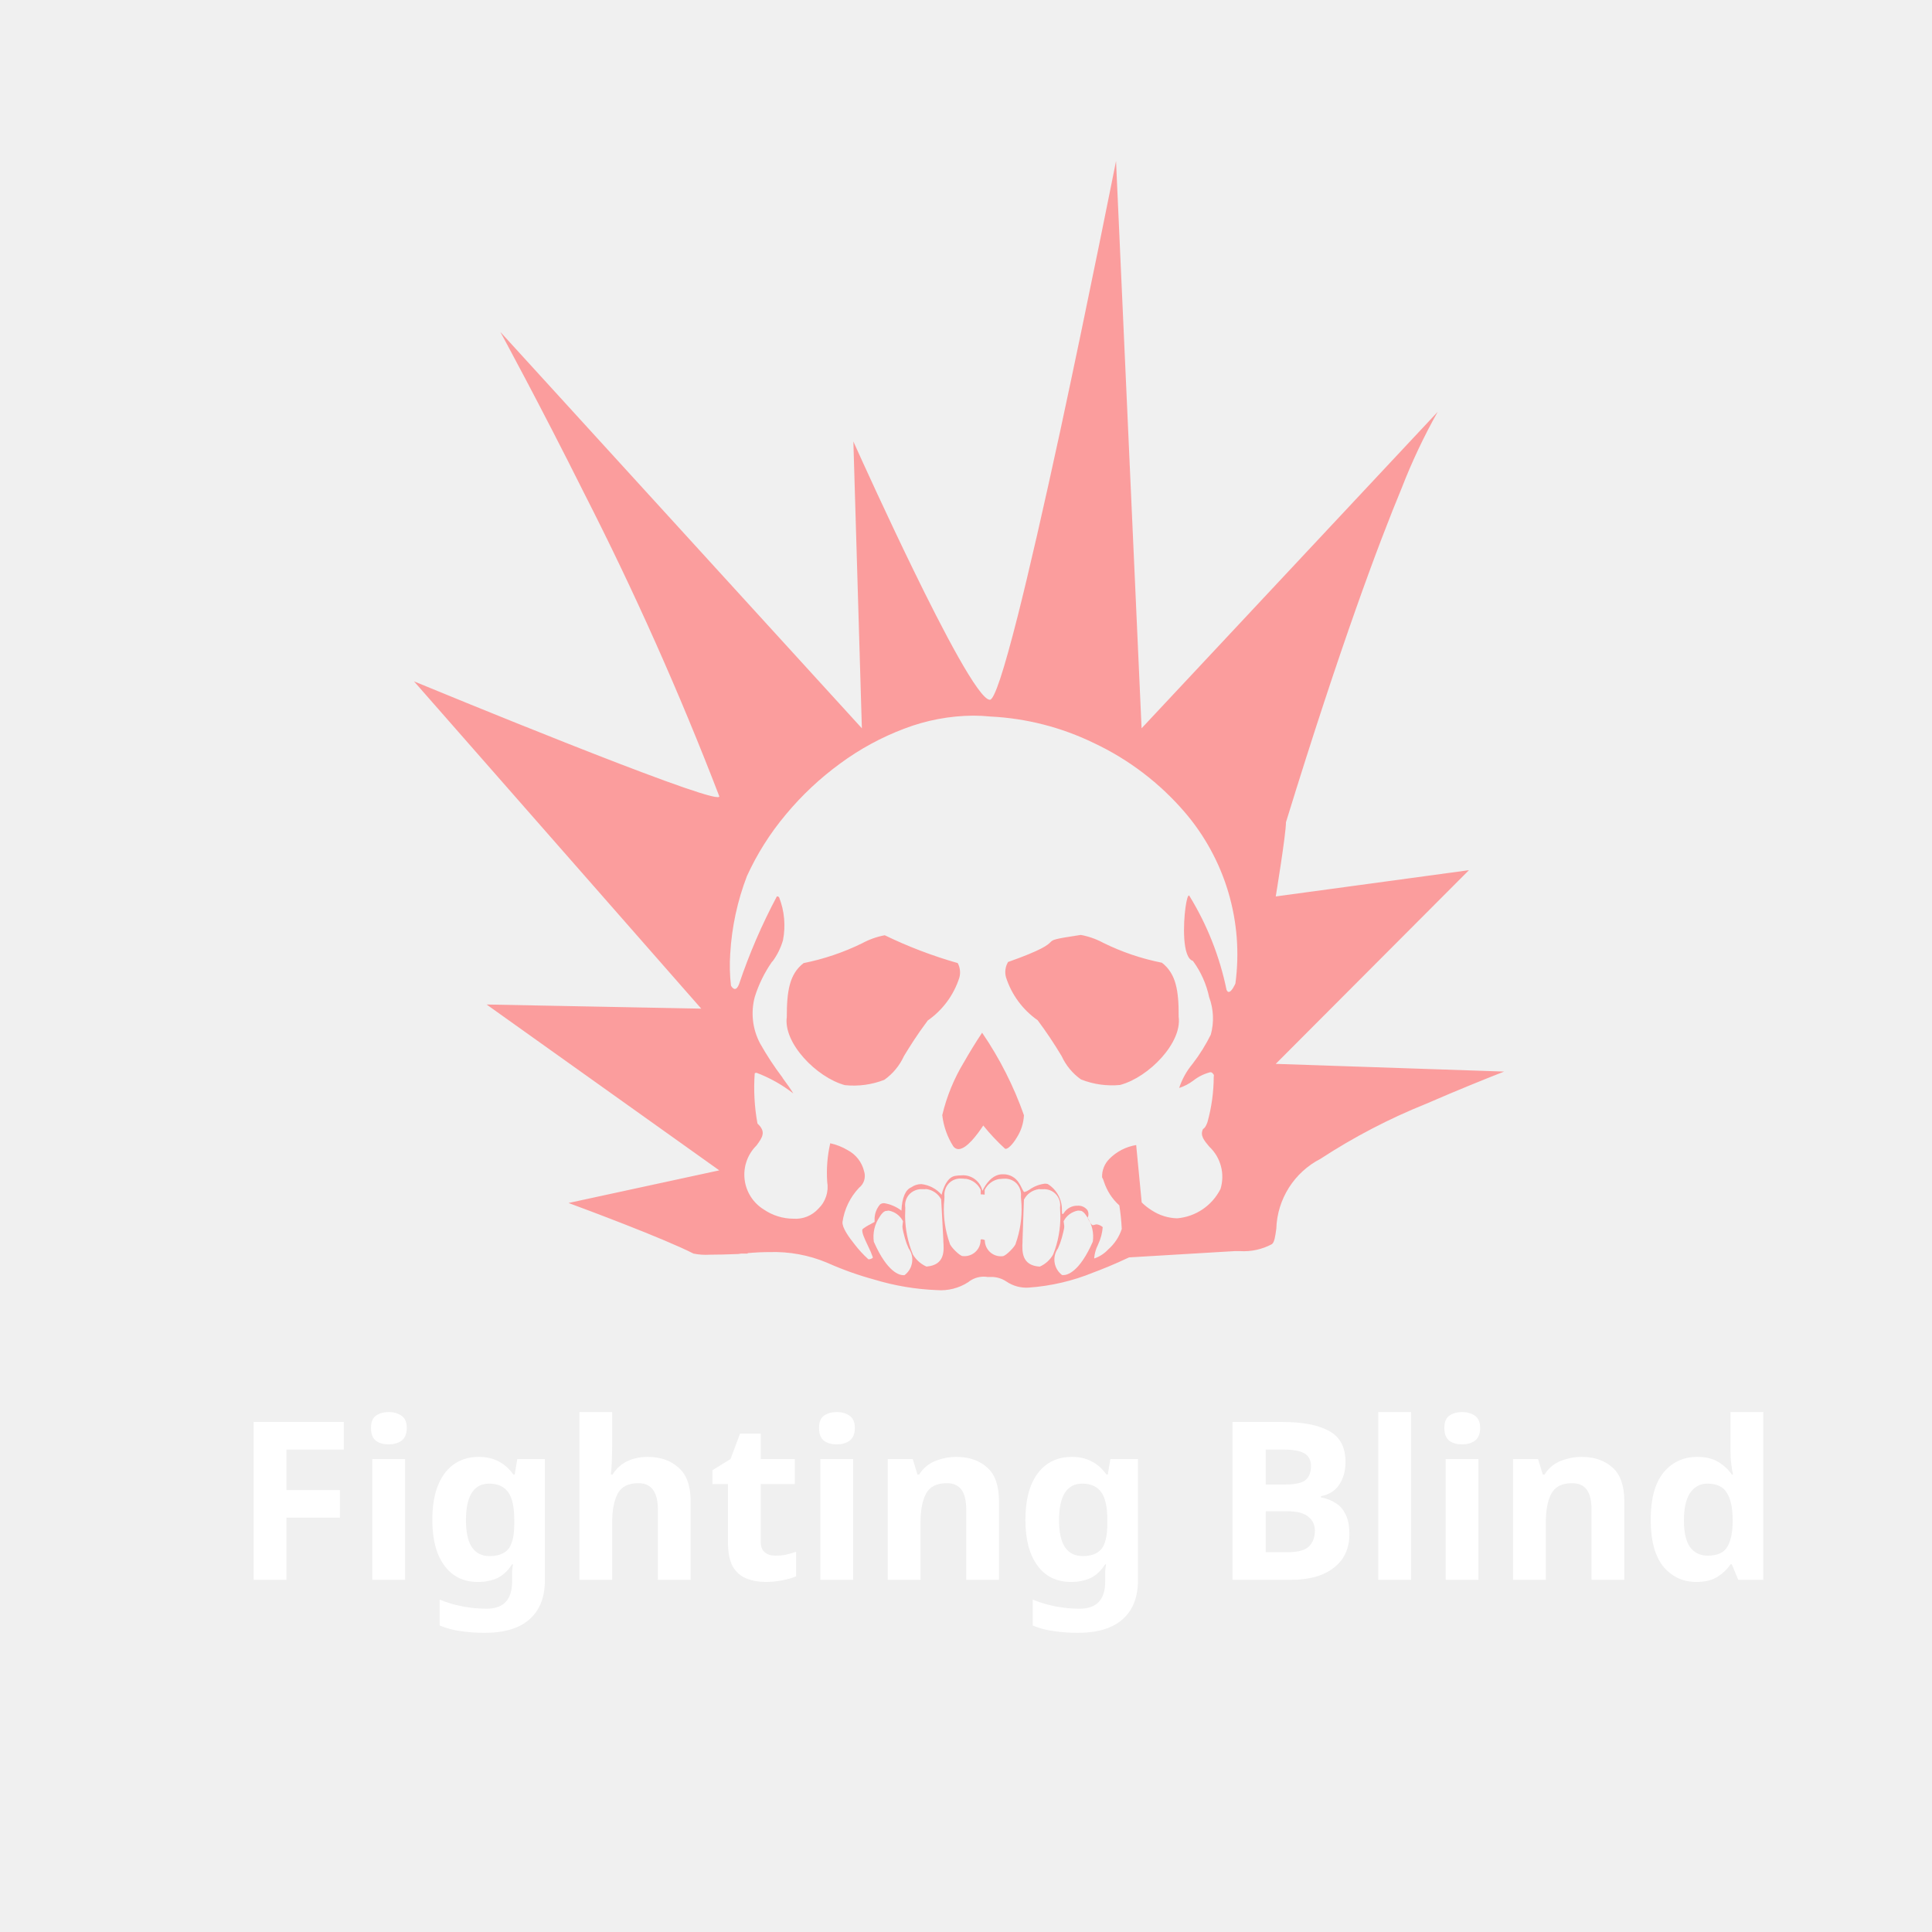
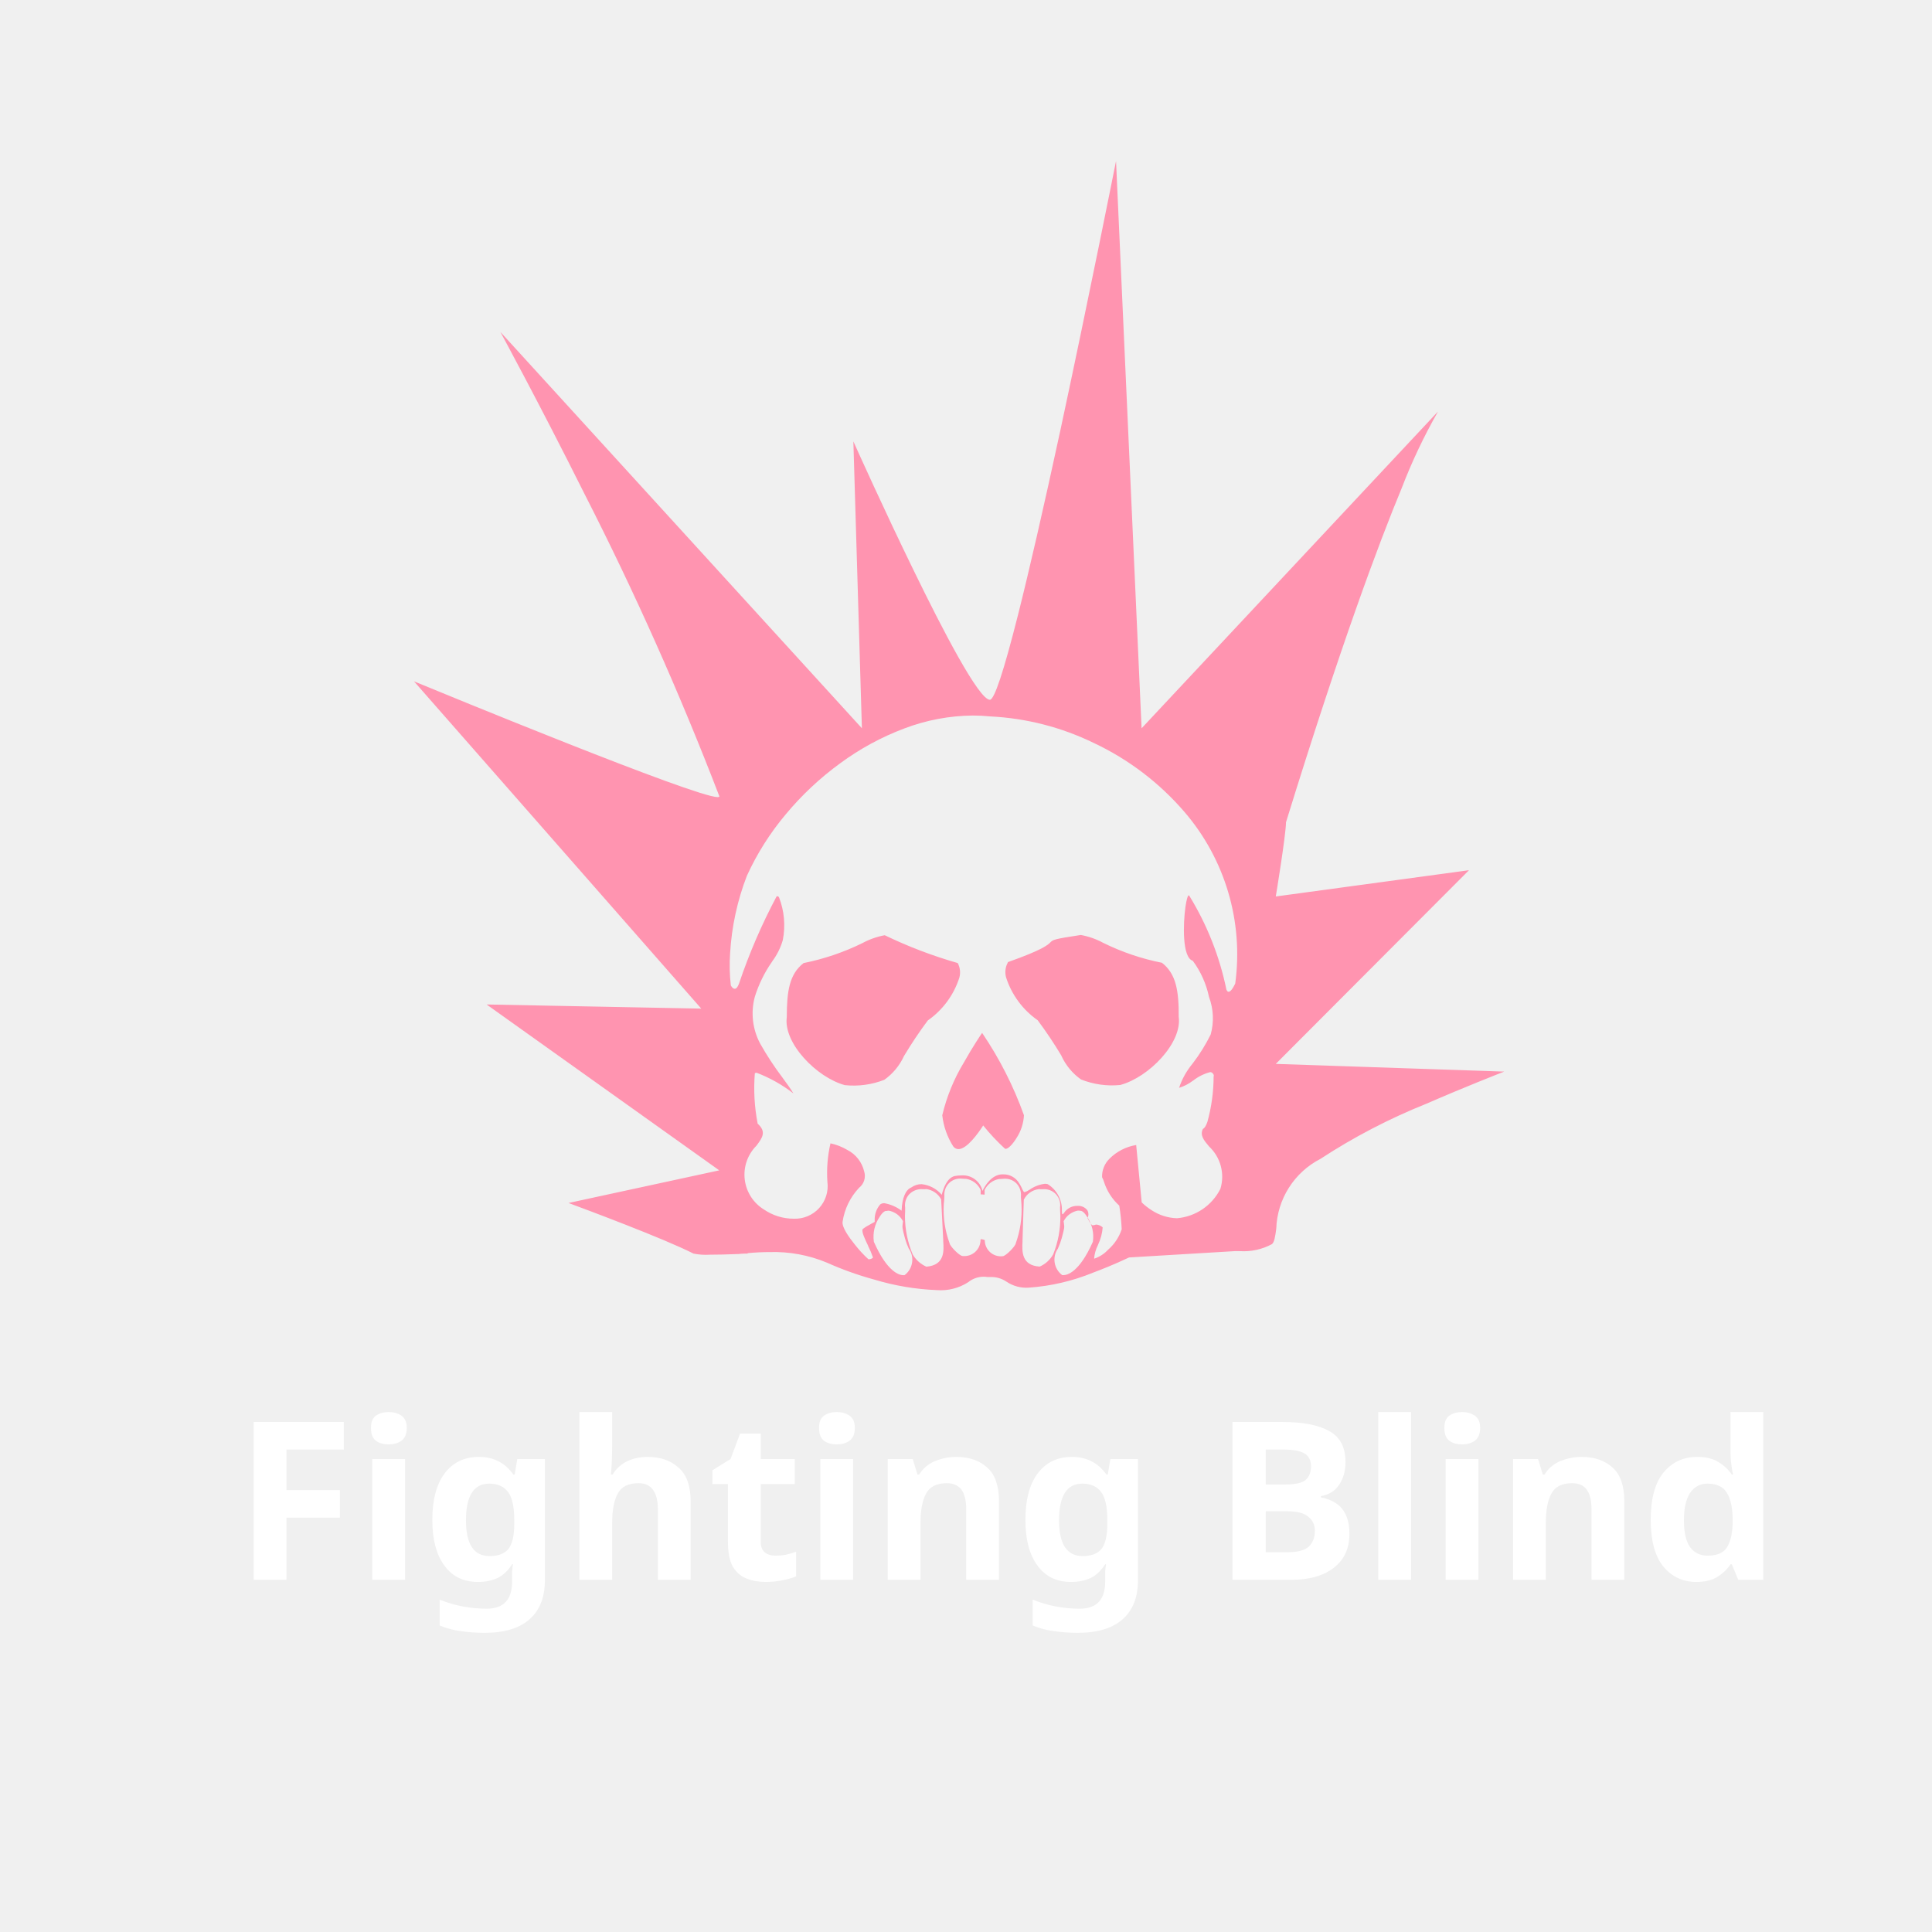
- <svg xmlns="http://www.w3.org/2000/svg" id="Component_235_1" data-name="Component 235 – 1" width="70" height="70" viewBox="0 0 70 70">
-   <path id="Subtraction_489" data-name="Subtraction 489" d="M18.942,40.908a9.038,9.038,0,0,1-2.271-.383,11.739,11.739,0,0,1-1.713-.613,4.992,4.992,0,0,0-2.068-.382c-.249,0-.527.013-.8.038v.017h-.029l-.05,0-.042,0-.116,0a.73.73,0,0,0-.095.014V39.6c-.425.017-.777.025-1.044.025a2.245,2.245,0,0,1-.587-.04c-1.075-.549-3.943-1.618-4.508-1.826L5.6,37.751l5.46-1.182L2.63,30.56l7.777.15L0,18.852l.022.009c1.038.428,10.163,4.186,10.98,4.186a.078.078,0,0,0,.057-.015.021.021,0,0,0,0-.021A114.925,114.925,0,0,0,6.168,12.041C4.532,8.766,3.14,6.213,3.127,6.19l13.1,14.362-.308-10.394.006.016c.34.755,1.234,2.722,2.181,4.664,1.039,2.135,2.361,4.681,2.759,4.681.161,0,.5-1.026,1.013-3.05.411-1.631.929-3.889,1.54-6.71C24.448,4.972,25.429.036,25.436,0l.926,20.552L37.09,9.087a21.478,21.478,0,0,0-1.307,2.769c-.817,1.968-2.207,5.665-4.19,12.1,0,.442-.367,2.669-.37,2.689l7-.952-7,7.018,8.275.279-.02.008c-.539.211-1.618.642-2.794,1.154a22.013,22.013,0,0,0-3.841,2,2.951,2.951,0,0,0-1.6,2.533c-.039.282-.067.486-.158.557a2.148,2.148,0,0,1-1.157.253c-.1,0-.173,0-.192,0l-3.826.228-.022.009c-.522.247-.98.429-1.273.538a7.582,7.582,0,0,1-2.337.547,1.285,1.285,0,0,1-.813-.219.977.977,0,0,0-.589-.166,1.049,1.049,0,0,0-.105,0,.6.6,0,0,0-.129-.011.89.89,0,0,0-.562.2A1.829,1.829,0,0,1,18.942,40.908Zm5.112-2.881a.728.728,0,0,0-.517.386l.008.055c.026.173.026.173-.077.558a2.37,2.37,0,0,1-.136.371.7.7,0,0,0,.152.967.181.181,0,0,0,.046,0c.125,0,.571-.087,1.064-1.21a1.27,1.27,0,0,0-.208-.9c-.121-.2-.209-.221-.242-.221a.056.056,0,0,0-.015,0A.239.239,0,0,0,24.054,38.027Zm-6.943.011c-.032,0-.121.021-.242.219a1.273,1.273,0,0,0-.208.9c.493,1.122.939,1.21,1.064,1.21a.181.181,0,0,0,.046,0,.7.7,0,0,0,.152-.969,2.453,2.453,0,0,1-.136-.368c-.1-.386-.1-.386-.077-.56l.008-.057a.727.727,0,0,0-.517-.385.237.237,0,0,0-.074.012Zm1.317-.787a.611.611,0,0,0-.494.2.589.589,0,0,0-.135.464c0,.08,0,.179-.006.307a3.755,3.755,0,0,0,.283,1.395,1.085,1.085,0,0,0,.491.438c.674-.054.637-.575.612-.92l0-.049L19.1,37.62a.717.717,0,0,0-.537-.373.248.248,0,0,0-.06.006C18.487,37.253,18.462,37.251,18.428,37.251Zm4.207,0a.709.709,0,0,0-.536.382L22.048,39.1l0,.051c-.017.344-.043.865.623.906a1.031,1.031,0,0,0,.489-.445,3.685,3.685,0,0,0,.259-1.4c-.007-.12-.009-.213-.011-.288v-.014a.579.579,0,0,0-.623-.656.821.821,0,0,0-.091,0A.229.229,0,0,0,22.635,37.248ZM15.089,35.59h0a2.044,2.044,0,0,1,.613.241,1.176,1.176,0,0,1,.607.776.544.544,0,0,1-.183.593,2.27,2.27,0,0,0-.6,1.236c-.022.2.226.551.438.813a4.006,4.006,0,0,0,.5.543.24.24,0,0,0,.156-.052.039.039,0,0,0,0-.032,2.9,2.9,0,0,0-.162-.38l-.008-.017-.007-.016c-.116-.243-.236-.495-.193-.595a1.637,1.637,0,0,1,.291-.181l.051-.029.037-.02.026-.015.033-.019a.193.193,0,0,0,0-.037l0-.02a.818.818,0,0,1,.2-.577.233.233,0,0,1,.147-.044,1.391,1.391,0,0,1,.627.271l0-.016c.02-.451.146-.745.353-.828a.634.634,0,0,1,.366-.118,1.138,1.138,0,0,1,.737.388l0-.008c.054-.223.187-.606.468-.674a1.405,1.405,0,0,1,.248-.023.718.718,0,0,1,.761.561c.106-.222.344-.593.717-.6h.029a.654.654,0,0,1,.582.322,1.4,1.4,0,0,1,.093.169l.009.019c.041.085.066.133.094.133a.519.519,0,0,0,.163-.075l.02-.013a1.2,1.2,0,0,1,.558-.215.511.511,0,0,1,.1.012,1.087,1.087,0,0,1,.514.969c0,.075.006.121.025.121s.019-.006.05-.044a.568.568,0,0,1,.491-.259.417.417,0,0,1,.356.155.3.3,0,0,1,.008.288c.113.22.158.262.2.262a.132.132,0,0,0,.045-.012l.009,0a.212.212,0,0,1,.074-.017.4.4,0,0,1,.222.1,1.779,1.779,0,0,1-.166.624l-.008.02a1.321,1.321,0,0,0-.136.483.013.013,0,0,0,.011.006,1.235,1.235,0,0,0,.5-.327,1.684,1.684,0,0,0,.488-.738,7.564,7.564,0,0,0-.088-.856A1.963,1.963,0,0,1,25,36.986a.761.761,0,0,0-.07-.167.906.906,0,0,1,.265-.667,1.768,1.768,0,0,1,.971-.5l.2,2.079a2.109,2.109,0,0,0,.366.288,1.758,1.758,0,0,0,.917.288,1.944,1.944,0,0,0,1.572-1.064,1.5,1.5,0,0,0-.409-1.535c-.19-.227-.341-.406-.223-.639.025-.009.09-.05.161-.251a6.216,6.216,0,0,0,.226-1.65c.025-.046-.022-.1-.037-.11a.1.1,0,0,0-.092-.044,1.656,1.656,0,0,0-.607.3l-.017.012a1.681,1.681,0,0,1-.5.258,2.671,2.671,0,0,1,.486-.874l.016-.021a6.34,6.34,0,0,0,.644-1.036,2.21,2.21,0,0,0-.06-1.362,3.4,3.4,0,0,0-.589-1.312c-.391-.115-.349-1.358-.266-1.943.037-.263.084-.426.121-.426.006,0,.013.005.019.015a10.546,10.546,0,0,1,1.345,3.4c.022.053.048.08.081.08.1,0,.218-.254.241-.305a7.91,7.91,0,0,0-1.839-6.211,9.894,9.894,0,0,0-3.285-2.5,9.659,9.659,0,0,0-3.755-.963,6.052,6.052,0,0,0-.629-.032,7.145,7.145,0,0,0-2.48.468,9.666,9.666,0,0,0-2.33,1.265,10.939,10.939,0,0,0-1.972,1.851,9.764,9.764,0,0,0-1.406,2.225,9.333,9.333,0,0,0-.607,2.809,6.359,6.359,0,0,0,.026,1.161s.06.123.143.123c.056,0,.107-.06.152-.179a20.91,20.91,0,0,1,1.366-3.169.054.054,0,0,1,.025-.006.083.083,0,0,1,.06.037,2.8,2.8,0,0,1,.139,1.553,2.44,2.44,0,0,1-.383.773L12.979,29l-.011.017a4.67,4.67,0,0,0-.62,1.265,2.316,2.316,0,0,0,.191,1.688,10.965,10.965,0,0,0,.818,1.246l0,.008c.148.2.287.392.387.56a5.073,5.073,0,0,0-1.334-.75.087.087,0,0,0-.065.02,7.206,7.206,0,0,0,.1,1.82c.328.3.175.507-.036.795a1.484,1.484,0,0,0,.269,2.321,1.908,1.908,0,0,0,1.072.331,1.106,1.106,0,0,0,.9-.362,1.094,1.094,0,0,0,.321-.975,4.794,4.794,0,0,1,.111-1.4Zm5.5,3.479a.22.22,0,0,1,.093.028.581.581,0,0,0,.646.582c.112,0,.466-.365.474-.462a3.739,3.739,0,0,0,.209-1.409c-.01-.109-.015-.2-.02-.266l0-.037a.592.592,0,0,0-.156-.458.579.579,0,0,0-.454-.175.852.852,0,0,0-.123.009.343.343,0,0,0-.049,0,.72.72,0,0,0-.533.4v.169a.089.089,0,0,0-.03-.005l-.015,0a.248.248,0,0,0-.056-.006.241.241,0,0,0-.042,0v-.163a.71.71,0,0,0-.531-.4.239.239,0,0,0-.046,0,.854.854,0,0,0-.125-.009.576.576,0,0,0-.454.175.6.6,0,0,0-.158.463l0,.037c0,.07-.009.154-.019.262a3.709,3.709,0,0,0,.21,1.409c.008.1.36.462.471.462a.586.586,0,0,0,.649-.6l.01,0,.038-.009ZM19.726,35.8a.238.238,0,0,1-.186-.1,2.668,2.668,0,0,1-.4-1.132,6.638,6.638,0,0,1,.784-1.915c.2-.349.42-.713.648-1.053l.011-.016.014.017A12.884,12.884,0,0,1,22.1,34.572a1.666,1.666,0,0,1-.26.81c-.144.24-.309.408-.4.408a.078.078,0,0,1-.029-.008,7.622,7.622,0,0,1-.788-.84l-.006.016C20.409,35.272,20.02,35.8,19.726,35.8Zm-4.111-2.317h0c-1.031-.28-2.238-1.527-2.108-2.467,0-.937.093-1.558.609-1.956a8.715,8.715,0,0,0,2.122-.719,2.782,2.782,0,0,1,.818-.29A16.275,16.275,0,0,0,19.7,29.059a.716.716,0,0,1,.059.529,3.014,3.014,0,0,1-1.145,1.552c-.407.545-.657.953-.858,1.282l-.006.011a2.149,2.149,0,0,1-.709.856A3.053,3.053,0,0,1,15.615,33.482Zm9.974-.008h0a3.052,3.052,0,0,1-1.423-.2,2.11,2.11,0,0,1-.7-.844l-.01-.016a15.164,15.164,0,0,0-.861-1.286,3.021,3.021,0,0,1-1.145-1.552.709.709,0,0,1,.059-.53.105.105,0,0,1,.009-.025c1.269-.449,1.445-.624,1.54-.718s.118-.117,1.1-.265a2.73,2.73,0,0,1,.812.285,8.545,8.545,0,0,0,2.128.722c.516.4.613,1.021.607,1.958.132.939-1.076,2.186-2.108,2.467Z" transform="translate(15 5.835)" fill="#ff8282" opacity="0.75" />
+ <svg xmlns="http://www.w3.org/2000/svg" id="Component_235_2" data-name="Component 235 – 2" width="70" height="70" viewBox="0 0 70 70">
+   <path id="Subtraction_489" data-name="Subtraction 489" d="M18.942,40.908a9.052,9.052,0,0,1-2.271-.383,11.7,11.7,0,0,1-1.713-.613,4.988,4.988,0,0,0-2.068-.382c-.255,0-.533.013-.8.039v.015h-.029l-.05,0c-.04,0-.094.005-.158.007s-.092.012-.095.014V39.6c-.4.017-.758.025-1.044.025a2.255,2.255,0,0,1-.587-.04c-1.068-.545-3.943-1.617-4.508-1.826L5.6,37.751l5.46-1.182L2.63,30.559l7.778.15L0,18.851l.021.009c1.038.428,10.163,4.186,10.982,4.186.03,0,.05-.005.058-.015a.023.023,0,0,0,0-.022A114.372,114.372,0,0,0,6.168,12.041C4.529,8.762,3.136,6.205,3.128,6.19l13.1,14.361-.309-10.393.007.015c.111.248,1.117,2.486,2.181,4.665,1.038,2.135,2.36,4.681,2.758,4.681.162,0,.5-1.026,1.013-3.049.407-1.613.926-3.871,1.54-6.709C24.457,4.925,25.428.039,25.436,0l.926,20.552L37.094,9.083v.006a20.285,20.285,0,0,0-1.31,2.768c-.816,1.965-2.2,5.66-4.19,12.1,0,.437-.366,2.672-.37,2.689l7-.952-7,7.018,8.275.279L39.477,33c-.138.054-1.394.544-2.794,1.154a21.9,21.9,0,0,0-3.842,2,2.954,2.954,0,0,0-1.6,2.533c-.039.282-.067.486-.158.556a2.149,2.149,0,0,1-1.156.253c-.1,0-.17,0-.193,0l-3.826.229-.021.01c-.527.248-.984.429-1.274.537a7.541,7.541,0,0,1-2.337.547,1.287,1.287,0,0,1-.813-.219.977.977,0,0,0-.589-.166.964.964,0,0,0-.105,0,.584.584,0,0,0-.129-.011.891.891,0,0,0-.562.2A1.834,1.834,0,0,1,18.942,40.908Zm5.112-2.881a.732.732,0,0,0-.517.386l.008.056c.025.174.025.174-.077.558a2.565,2.565,0,0,1-.134.366l0,.005a.7.7,0,0,0,.152.967.185.185,0,0,0,.046,0c.125,0,.571-.087,1.065-1.21a1.272,1.272,0,0,0-.208-.9c-.122-.2-.21-.221-.242-.221a.054.054,0,0,0-.015,0A.245.245,0,0,0,24.054,38.027Zm-6.943.01c-.032,0-.12.021-.242.22a1.279,1.279,0,0,0-.207.9c.493,1.122.939,1.21,1.064,1.21a.206.206,0,0,0,.047,0,.7.7,0,0,0,.151-.968,2.523,2.523,0,0,1-.136-.369c-.1-.387-.1-.387-.078-.56l.008-.057a.73.73,0,0,0-.517-.384.248.248,0,0,0-.074.012Zm1.318-.786a.612.612,0,0,0-.5.2.589.589,0,0,0-.134.466v.038c0,.071,0,.158-.007.267a3.591,3.591,0,0,0,.284,1.4,1.082,1.082,0,0,0,.491.437c.673-.054.636-.575.612-.921l0-.049L19.1,37.62a.724.724,0,0,0-.538-.373.262.262,0,0,0-.06.006C18.487,37.253,18.462,37.251,18.429,37.251Zm4.2,0a.7.7,0,0,0-.535.382L22.048,39.1l0,.05c-.018.345-.045.866.622.906a1.038,1.038,0,0,0,.49-.445,3.623,3.623,0,0,0,.259-1.4c-.008-.119-.01-.21-.011-.284v-.017a.578.578,0,0,0-.622-.657.884.884,0,0,0-.09,0A.333.333,0,0,0,22.634,37.248ZM15.089,35.59h0a2.049,2.049,0,0,1,.613.24,1.177,1.177,0,0,1,.608.776.544.544,0,0,1-.182.593,2.275,2.275,0,0,0-.6,1.237c-.023.2.226.551.438.813a4.293,4.293,0,0,0,.5.543.25.25,0,0,0,.157-.052.037.037,0,0,0,0-.032,3.034,3.034,0,0,0-.17-.4l0-.008c-.118-.246-.239-.5-.2-.6a1.745,1.745,0,0,1,.292-.182l.05-.029.038-.02.059-.033a.236.236,0,0,0,0-.038V38.38a.826.826,0,0,1,.2-.577.233.233,0,0,1,.148-.044,1.466,1.466,0,0,1,.627.272l0-.015c.021-.452.146-.746.354-.829a.636.636,0,0,1,.366-.118,1.112,1.112,0,0,1,.736.387v-.007c.054-.223.187-.607.467-.674a1.4,1.4,0,0,1,.247-.023.725.725,0,0,1,.76.562c.085-.179.329-.594.717-.6h.03a.654.654,0,0,1,.582.322,1.481,1.481,0,0,1,.1.182l0,.006c.039.083.065.134.094.134a.524.524,0,0,0,.165-.077l.018-.01a1.2,1.2,0,0,1,.557-.215.486.486,0,0,1,.1.013,1.086,1.086,0,0,1,.514.968c0,.071.006.122.024.122s.026-.014.05-.044a.566.566,0,0,1,.49-.259.417.417,0,0,1,.356.155.3.3,0,0,1,.008.288c.113.22.158.262.2.262a.121.121,0,0,0,.039-.01l.006,0,.009,0a.191.191,0,0,1,.075-.017.4.4,0,0,1,.221.1,1.732,1.732,0,0,1-.165.623l-.008.022a1.321,1.321,0,0,0-.137.482.013.013,0,0,0,.011.006,1.228,1.228,0,0,0,.5-.327,1.669,1.669,0,0,0,.488-.737,7.421,7.421,0,0,0-.088-.856A1.976,1.976,0,0,1,25,36.987a.789.789,0,0,0-.07-.169.9.9,0,0,1,.265-.667,1.768,1.768,0,0,1,.971-.5l.2,2.079,0,0a2.22,2.22,0,0,0,.362.285,1.764,1.764,0,0,0,.917.289,1.941,1.941,0,0,0,1.572-1.065,1.5,1.5,0,0,0-.409-1.534c-.191-.227-.341-.406-.223-.64.019-.005.085-.038.161-.251a6.232,6.232,0,0,0,.226-1.65c.024-.047-.022-.1-.036-.11a.1.1,0,0,0-.092-.043,1.667,1.667,0,0,0-.606.3l-.018.011a1.629,1.629,0,0,1-.5.258,2.693,2.693,0,0,1,.485-.873l.005-.007.011-.014a6.405,6.405,0,0,0,.644-1.037,2.2,2.2,0,0,0-.06-1.362,3.376,3.376,0,0,0-.589-1.312c-.391-.115-.348-1.359-.266-1.943.036-.259.084-.427.121-.427.007,0,.012,0,.019.015a10.556,10.556,0,0,1,1.345,3.4c.022.053.048.079.08.079.09,0,.2-.211.24-.3a7.907,7.907,0,0,0-1.838-6.214,9.886,9.886,0,0,0-3.285-2.5,9.654,9.654,0,0,0-3.755-.963,6.035,6.035,0,0,0-.629-.032,7.15,7.15,0,0,0-2.479.467,9.647,9.647,0,0,0-2.33,1.265,10.934,10.934,0,0,0-1.972,1.85,9.747,9.747,0,0,0-1.406,2.225,9.293,9.293,0,0,0-.608,2.809,6.347,6.347,0,0,0,.026,1.162s.06.122.142.122c.057,0,.106-.059.152-.179a20.991,20.991,0,0,1,1.366-3.17.067.067,0,0,1,.025-.005.081.081,0,0,1,.06.037,2.8,2.8,0,0,1,.139,1.552,2.4,2.4,0,0,1-.382.769L12.979,29l-.012.017a4.638,4.638,0,0,0-.619,1.265,2.321,2.321,0,0,0,.191,1.688,10.92,10.92,0,0,0,.817,1.246l.005.007c.14.191.284.388.387.56a5.18,5.18,0,0,0-1.334-.75.088.088,0,0,0-.065.02,6.752,6.752,0,0,0,.1,1.811l0,.01c.33.3.175.51-.04.8a1.483,1.483,0,0,0,.274,2.316,1.9,1.9,0,0,0,1.072.331,1.183,1.183,0,0,0,1.223-1.338,4.791,4.791,0,0,1,.112-1.394Zm5.5,3.48a.218.218,0,0,1,.092.028.581.581,0,0,0,.646.582c.112,0,.466-.365.474-.462a3.59,3.59,0,0,0,.209-1.408c-.011-.111-.016-.2-.02-.27l0-.034a.593.593,0,0,0-.157-.459.578.578,0,0,0-.454-.174.969.969,0,0,0-.121.008.464.464,0,0,0-.051,0,.716.716,0,0,0-.533.4v.17a.1.1,0,0,0-.03-.005l-.015,0a.246.246,0,0,0-.056-.006.241.241,0,0,0-.042,0v-.164a.706.706,0,0,0-.532-.4.263.263,0,0,0-.046,0,.948.948,0,0,0-.125-.008.575.575,0,0,0-.454.174.6.6,0,0,0-.158.459c0,.083-.009.178-.022.3a3.537,3.537,0,0,0,.211,1.409c.007.1.358.462.471.462a.586.586,0,0,0,.65-.6.344.344,0,0,1,.048-.012ZM19.726,35.8a.239.239,0,0,1-.186-.095,2.645,2.645,0,0,1-.4-1.132,6.643,6.643,0,0,1,.784-1.914c.322-.575.625-1.02.659-1.069l.014.018A13.325,13.325,0,0,1,22.1,34.572a1.664,1.664,0,0,1-.26.81c-.145.24-.31.408-.4.408a.062.062,0,0,1-.03-.007,7.565,7.565,0,0,1-.788-.841l-.007.014C20.451,35.209,20.037,35.8,19.726,35.8Zm-4.111-2.317h0c-1.031-.28-2.238-1.527-2.108-2.467,0-.937.094-1.558.608-1.957a8.72,8.72,0,0,0,2.122-.719,2.791,2.791,0,0,1,.818-.29A16.53,16.53,0,0,0,19.7,29.058a.719.719,0,0,1,.059.529,3.011,3.011,0,0,1-1.144,1.552,15.28,15.28,0,0,0-.852,1.272l-.006.01-.007.012a2.15,2.15,0,0,1-.709.855A3.056,3.056,0,0,1,15.615,33.482Zm9.975-.007h0a3.038,3.038,0,0,1-1.423-.2,2.139,2.139,0,0,1-.709-.854l0-.006a15.4,15.4,0,0,0-.861-1.286,3.018,3.018,0,0,1-1.145-1.552.724.724,0,0,1,.058-.529.113.113,0,0,1,.009-.025c1.27-.45,1.446-.624,1.54-.717s.118-.117,1.1-.266a2.714,2.714,0,0,1,.812.285,8.564,8.564,0,0,0,2.128.722c.516.4.614,1.021.608,1.958.131.939-1.076,2.186-2.108,2.467Z" transform="translate(15 5.835)" fill="#ff94b0" />
  <text id="Fighting_Blind" data-name="Fighting Blind" transform="translate(35 57.239)" fill="#fff" font-size="8" font-family="SegoeUI-Bold, Segoe UI" font-weight="700">
    <tspan x="-26.529" y="0">Fighting Blind</tspan>
  </text>
  <rect id="Rectangle_1502" data-name="Rectangle 1502" width="70" height="70" fill="none" />
</svg>
